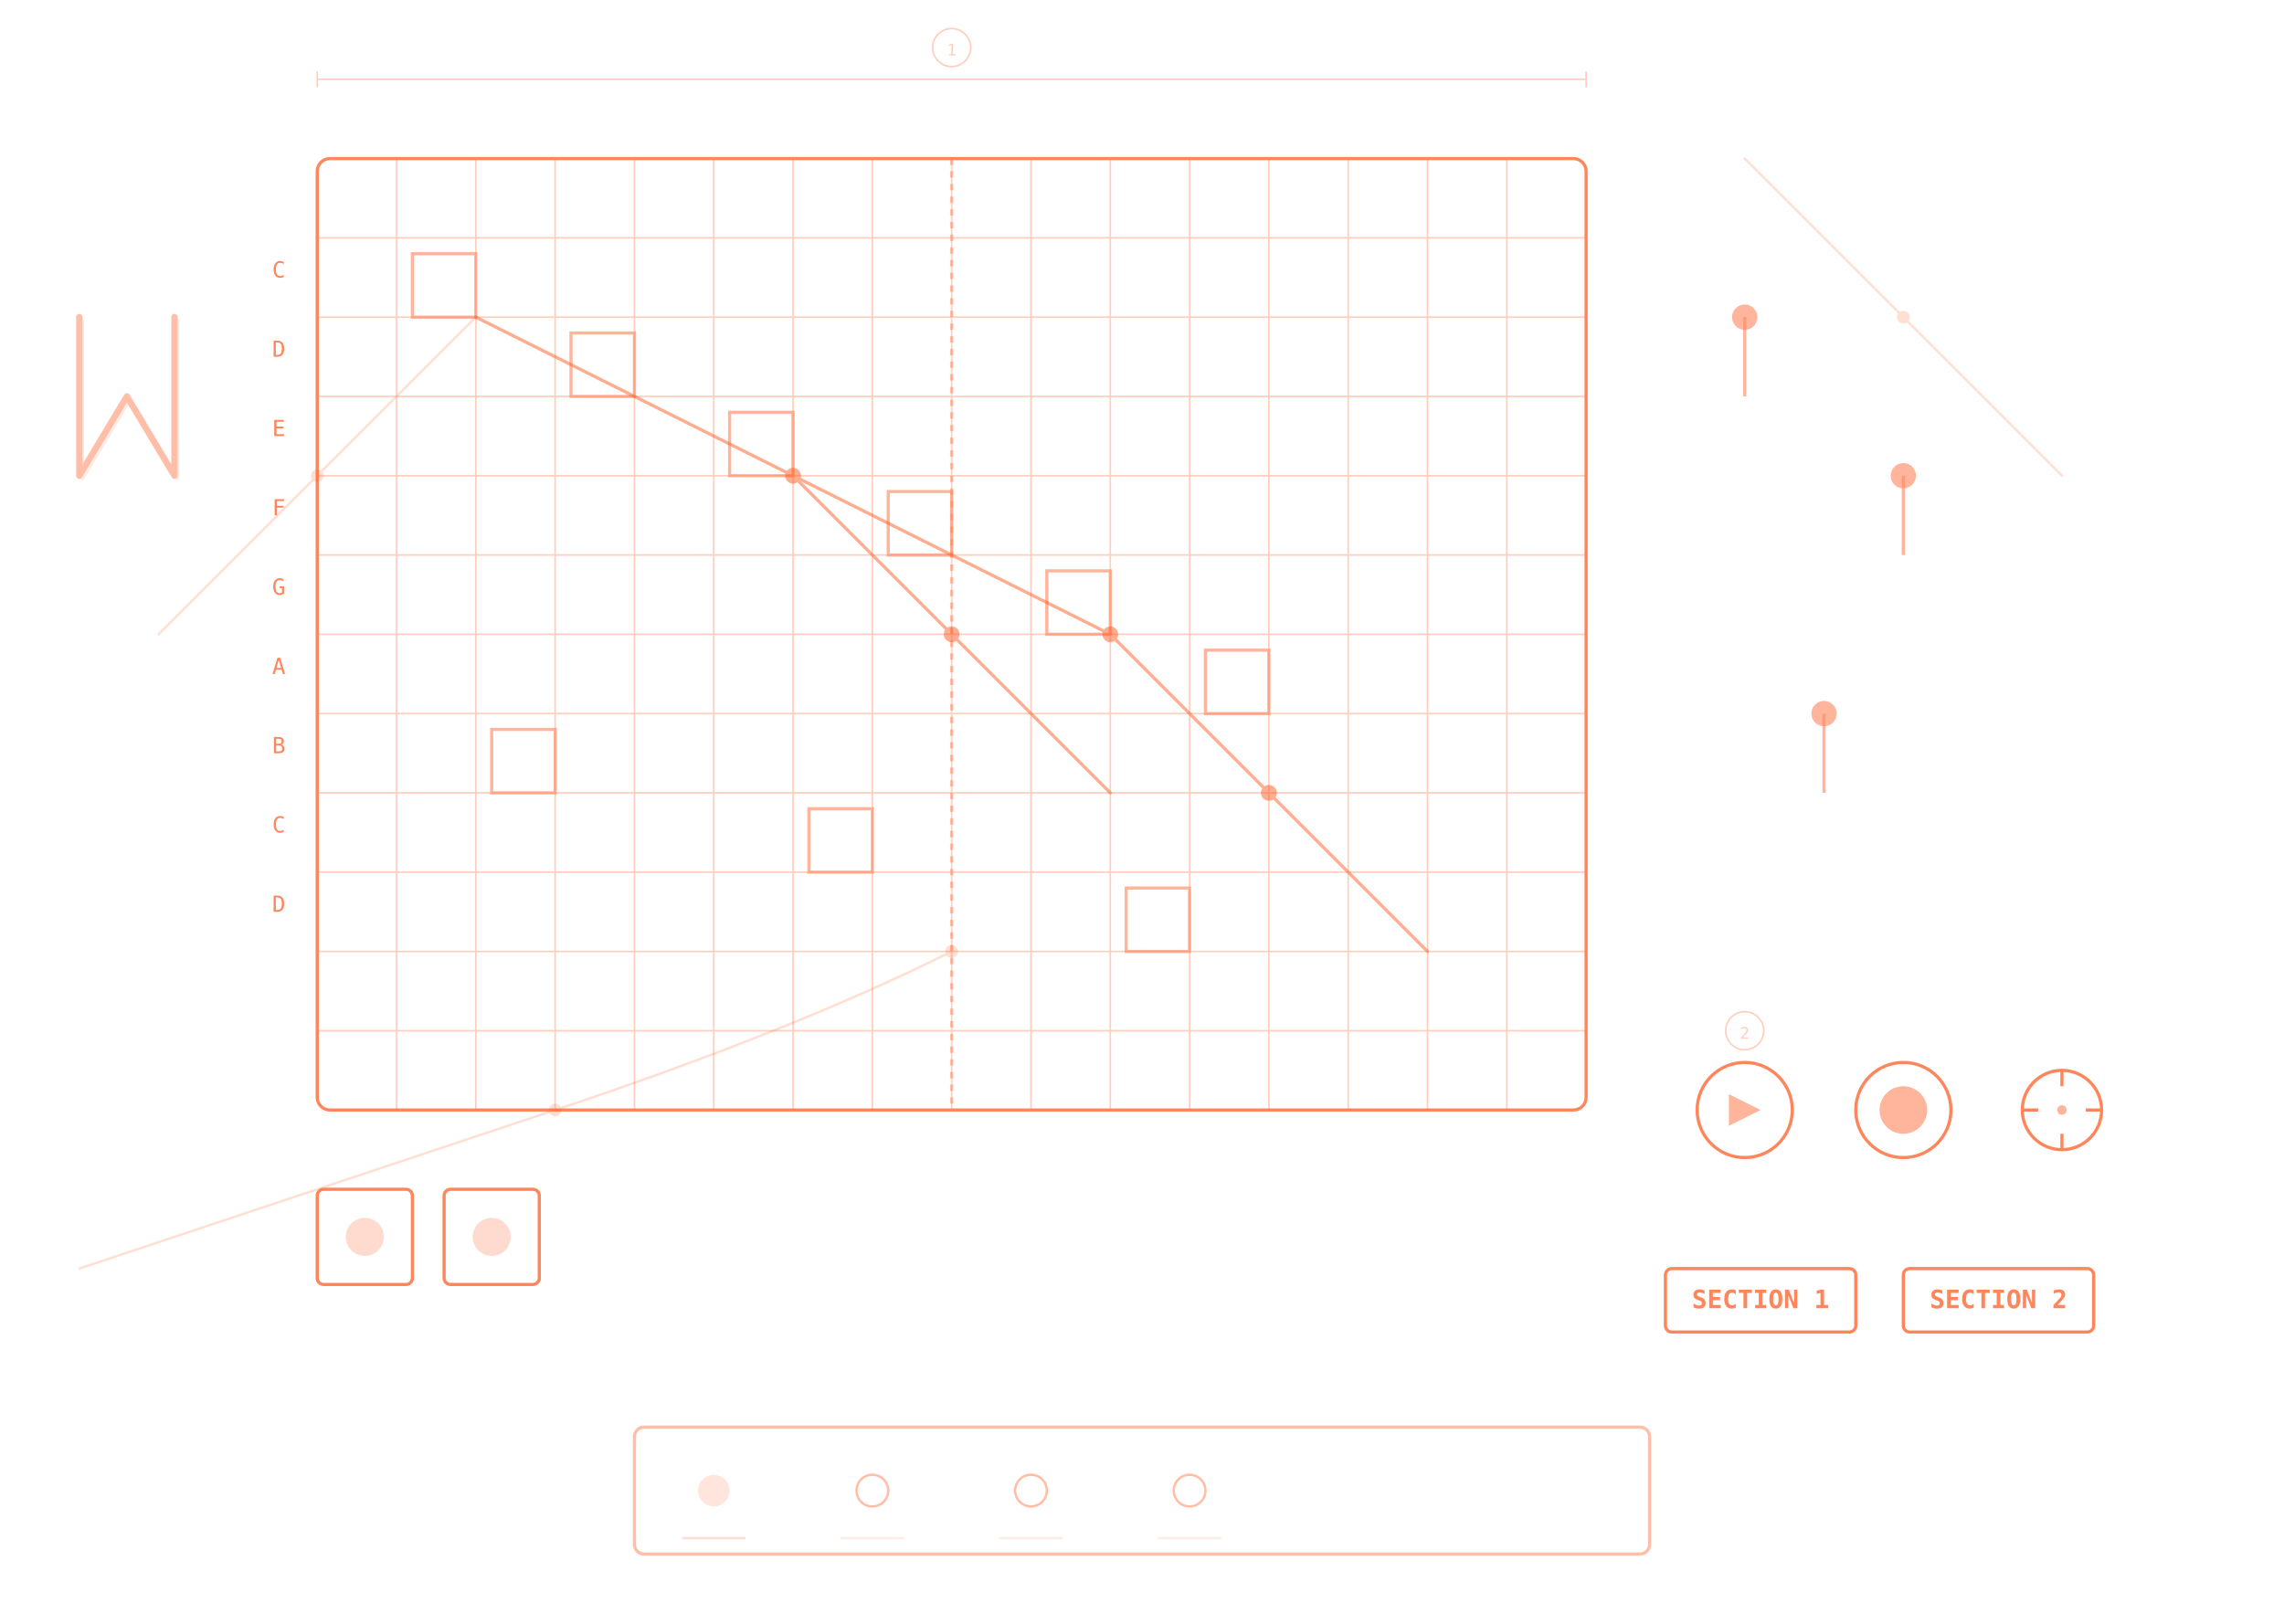
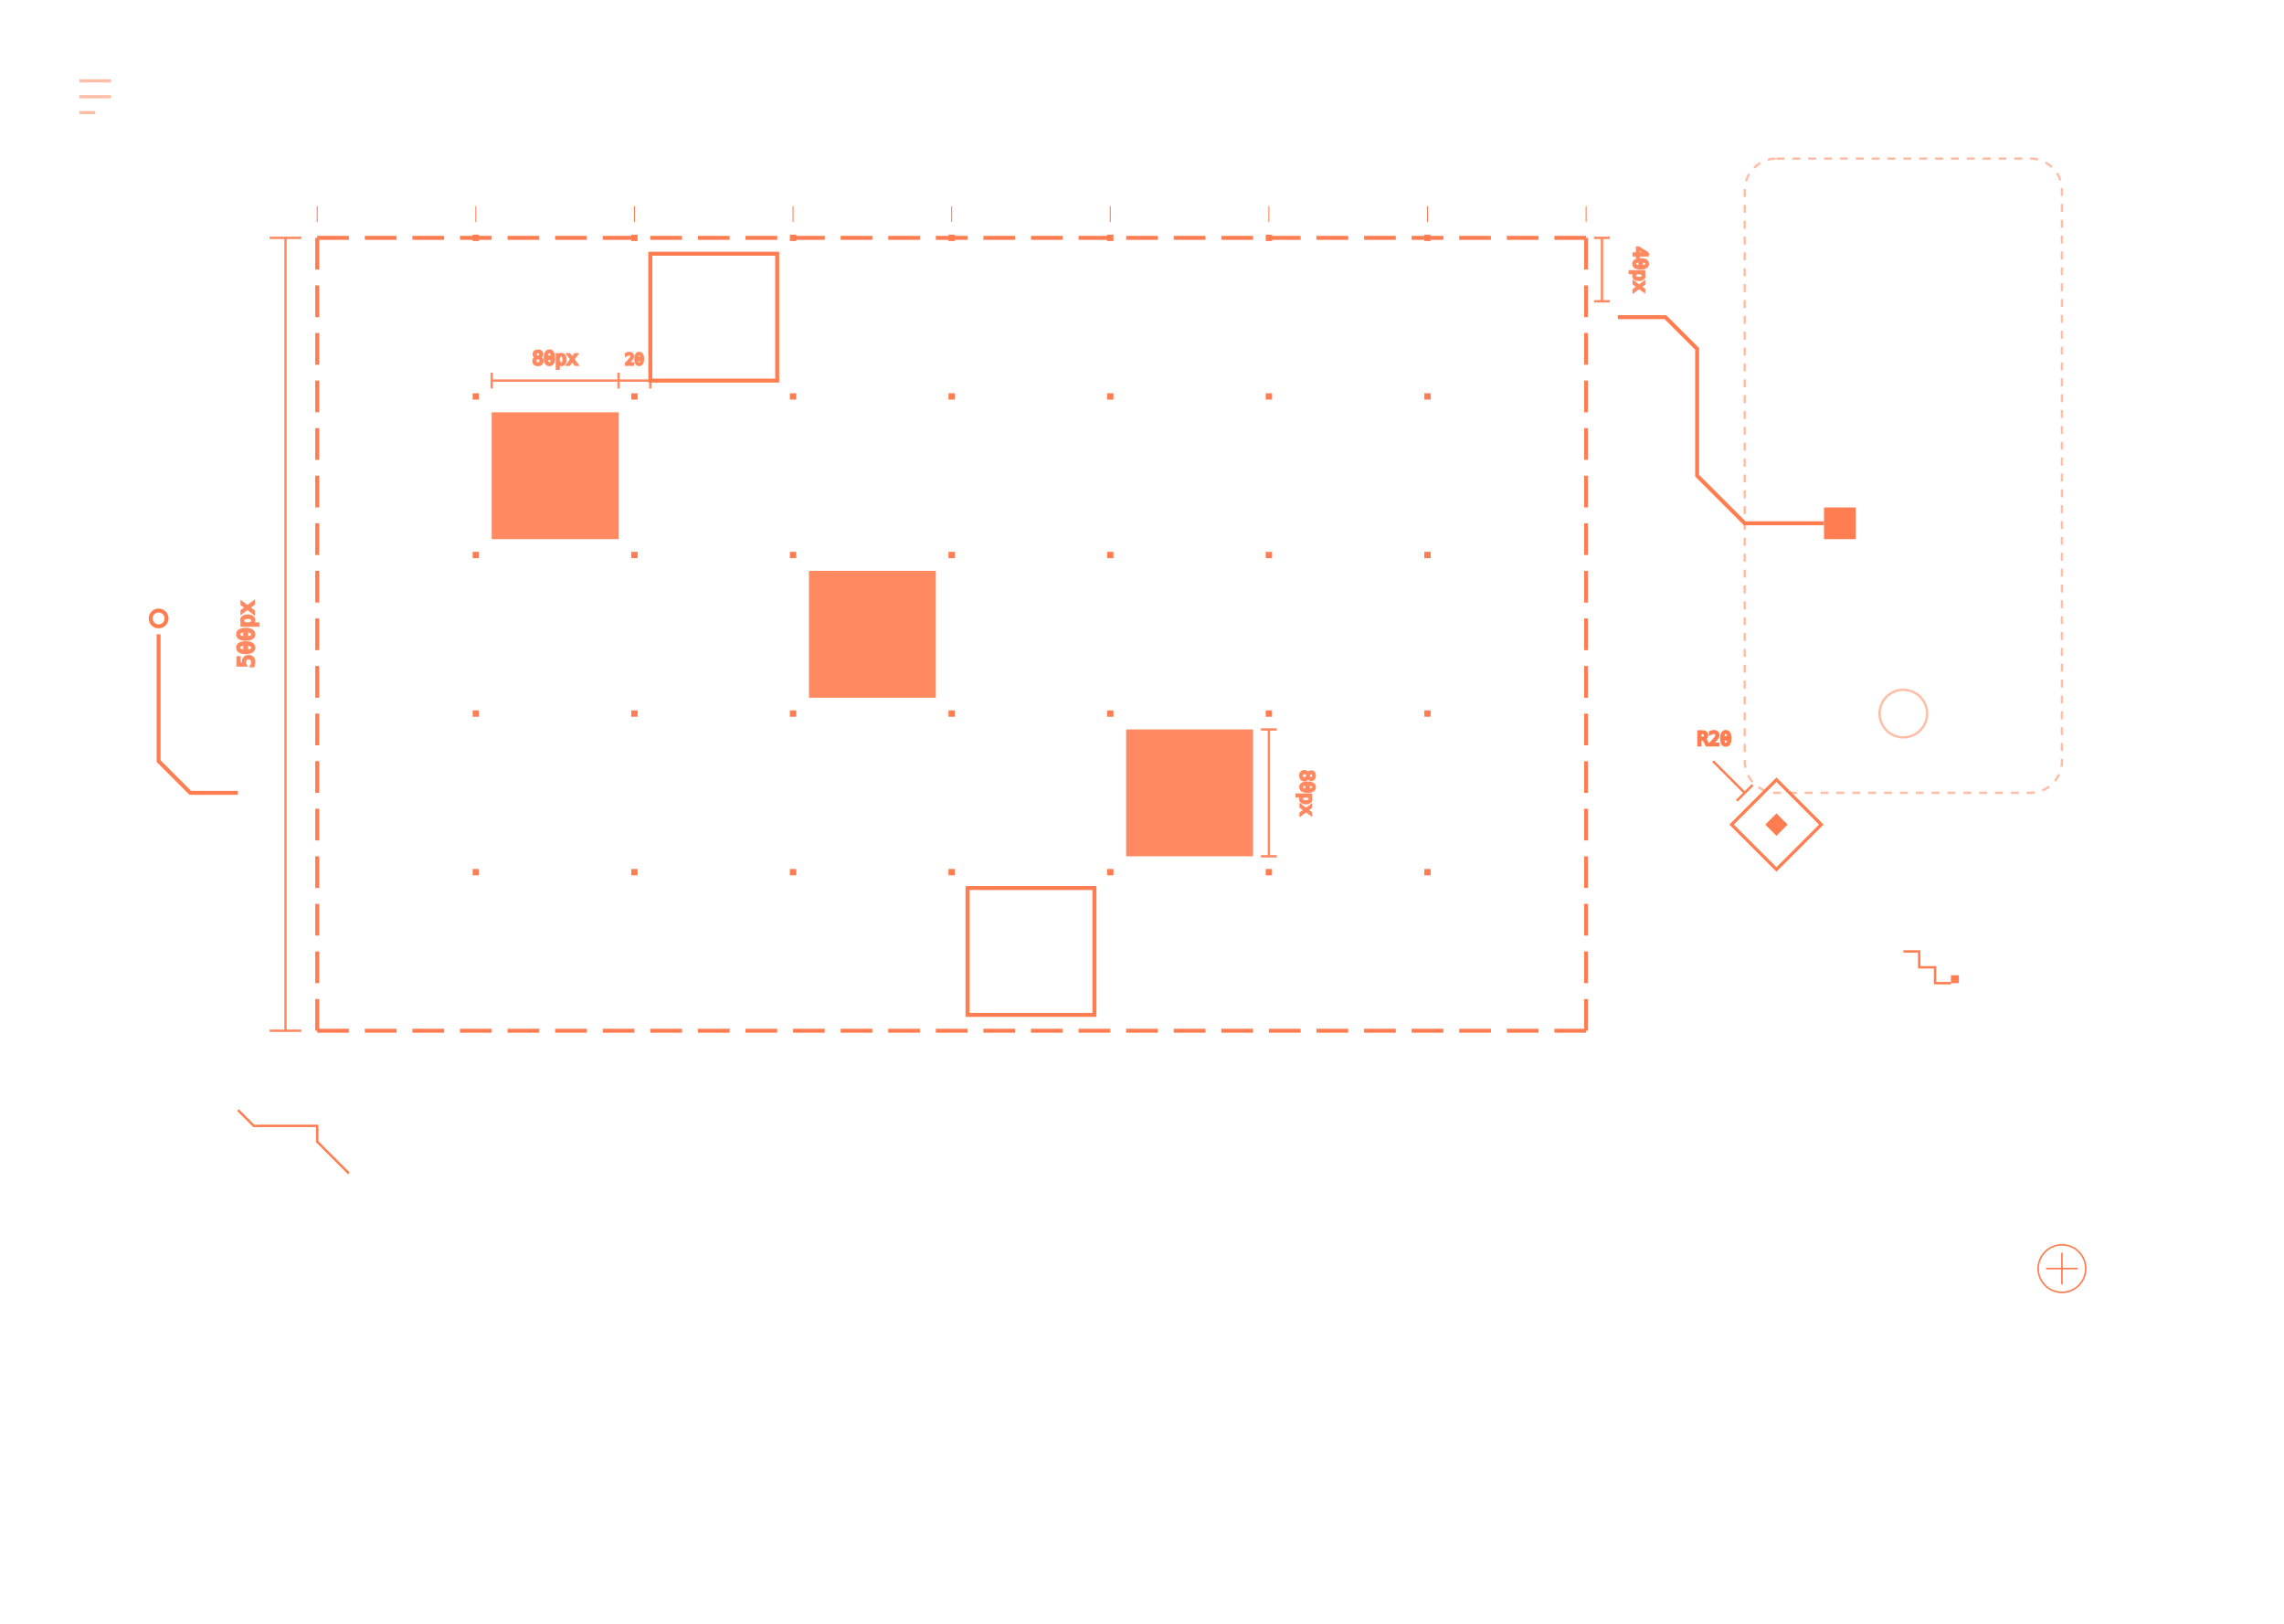
<svg xmlns="http://www.w3.org/2000/svg" width="1440" height="1024" viewBox="0 0 1440 1024" fill="none">
-   <g opacity="0.75">
-     <rect x="200" y="100" width="800" height="600" rx="8" stroke="#FF5C24" stroke-width="2" fill="none" />
-     <g opacity="0.4">
-       <line x1="200" y1="150" x2="1000" y2="150" stroke="#FF5C24" stroke-width="1" />
-       <line x1="200" y1="200" x2="1000" y2="200" stroke="#FF5C24" stroke-width="1" />
-       <line x1="200" y1="250" x2="1000" y2="250" stroke="#FF5C24" stroke-width="1" />
-       <line x1="200" y1="300" x2="1000" y2="300" stroke="#FF5C24" stroke-width="1" />
-       <line x1="200" y1="350" x2="1000" y2="350" stroke="#FF5C24" stroke-width="1" />
-       <line x1="200" y1="400" x2="1000" y2="400" stroke="#FF5C24" stroke-width="1" />
-       <line x1="200" y1="450" x2="1000" y2="450" stroke="#FF5C24" stroke-width="1" />
-       <line x1="200" y1="500" x2="1000" y2="500" stroke="#FF5C24" stroke-width="1" />
-       <line x1="200" y1="550" x2="1000" y2="550" stroke="#FF5C24" stroke-width="1" />
-       <line x1="200" y1="600" x2="1000" y2="600" stroke="#FF5C24" stroke-width="1" />
-       <line x1="200" y1="650" x2="1000" y2="650" stroke="#FF5C24" stroke-width="1" />
-       <line x1="250" y1="100" x2="250" y2="700" stroke="#FF5C24" stroke-width="1" />
-       <line x1="300" y1="100" x2="300" y2="700" stroke="#FF5C24" stroke-width="1" />
-       <line x1="350" y1="100" x2="350" y2="700" stroke="#FF5C24" stroke-width="1" />
-       <line x1="400" y1="100" x2="400" y2="700" stroke="#FF5C24" stroke-width="1" />
-       <line x1="450" y1="100" x2="450" y2="700" stroke="#FF5C24" stroke-width="1" />
-       <line x1="500" y1="100" x2="500" y2="700" stroke="#FF5C24" stroke-width="1" />
-       <line x1="550" y1="100" x2="550" y2="700" stroke="#FF5C24" stroke-width="1" />
-       <line x1="600" y1="100" x2="600" y2="700" stroke="#FF5C24" stroke-width="1" />
-       <line x1="650" y1="100" x2="650" y2="700" stroke="#FF5C24" stroke-width="1" />
-       <line x1="700" y1="100" x2="700" y2="700" stroke="#FF5C24" stroke-width="1" />
-       <line x1="750" y1="100" x2="750" y2="700" stroke="#FF5C24" stroke-width="1" />
-       <line x1="800" y1="100" x2="800" y2="700" stroke="#FF5C24" stroke-width="1" />
-       <line x1="850" y1="100" x2="850" y2="700" stroke="#FF5C24" stroke-width="1" />
-       <line x1="900" y1="100" x2="900" y2="700" stroke="#FF5C24" stroke-width="1" />
-       <line x1="950" y1="100" x2="950" y2="700" stroke="#FF5C24" stroke-width="1" />
+   <g opacity="0.8">
+     <path d="M200 150 H1000 M200 650 H1000 M200 150 V650 M1000 150 V650" stroke="#FF5C24" stroke-width="2.5" stroke-dasharray="20 10" />
+     <g fill="#FF5C24">
+       <rect x="298" y="148" width="4" height="4" />
+       <rect x="398" y="148" width="4" height="4" />
+       <rect x="498" y="148" width="4" height="4" />
+       <rect x="598" y="148" width="4" height="4" />
+       <rect x="698" y="148" width="4" height="4" />
+       <rect x="798" y="148" width="4" height="4" />
+       <rect x="898" y="148" width="4" height="4" />
+       <rect x="298" y="248" width="4" height="4" />
+       <rect x="398" y="248" width="4" height="4" />
+       <rect x="498" y="248" width="4" height="4" />
+       <rect x="598" y="248" width="4" height="4" />
+       <rect x="698" y="248" width="4" height="4" />
+       <rect x="798" y="248" width="4" height="4" />
+       <rect x="898" y="248" width="4" height="4" />
+       <rect x="298" y="348" width="4" height="4" />
+       <rect x="398" y="348" width="4" height="4" />
+       <rect x="498" y="348" width="4" height="4" />
+       <rect x="598" y="348" width="4" height="4" />
+       <rect x="698" y="348" width="4" height="4" />
+       <rect x="798" y="348" width="4" height="4" />
+       <rect x="898" y="348" width="4" height="4" />
+       <rect x="298" y="448" width="4" height="4" />
+       <rect x="398" y="448" width="4" height="4" />
+       <rect x="498" y="448" width="4" height="4" />
+       <rect x="598" y="448" width="4" height="4" />
+       <rect x="698" y="448" width="4" height="4" />
+       <rect x="798" y="448" width="4" height="4" />
+       <rect x="898" y="448" width="4" height="4" />
+       <rect x="298" y="548" width="4" height="4" />
+       <rect x="398" y="548" width="4" height="4" />
+       <rect x="498" y="548" width="4" height="4" />
+       <rect x="598" y="548" width="4" height="4" />
+       <rect x="698" y="548" width="4" height="4" />
+       <rect x="798" y="548" width="4" height="4" />
+       <rect x="898" y="548" width="4" height="4" />
    </g>
-     <rect x="260" y="160" width="40" height="40" stroke="#FF5C24" stroke-width="2" fill="none" opacity="0.6" />
-     <rect x="360" y="210" width="40" height="40" stroke="#FF5C24" stroke-width="2" fill="none" opacity="0.6" />
-     <rect x="460" y="260" width="40" height="40" stroke="#FF5C24" stroke-width="2" fill="none" opacity="0.6" />
-     <rect x="560" y="310" width="40" height="40" stroke="#FF5C24" stroke-width="2" fill="none" opacity="0.6" />
-     <rect x="660" y="360" width="40" height="40" stroke="#FF5C24" stroke-width="2" fill="none" opacity="0.6" />
-     <rect x="760" y="410" width="40" height="40" stroke="#FF5C24" stroke-width="2" fill="none" opacity="0.6" />
-     <rect x="310" y="460" width="40" height="40" stroke="#FF5C24" stroke-width="2" fill="none" opacity="0.6" />
-     <rect x="510" y="510" width="40" height="40" stroke="#FF5C24" stroke-width="2" fill="none" opacity="0.6" />
-     <rect x="710" y="560" width="40" height="40" stroke="#FF5C24" stroke-width="2" fill="none" opacity="0.6" />
-     <line x1="600" y1="100" x2="600" y2="700" stroke="#FF5C24" stroke-width="2" stroke-dasharray="4 4" opacity="0.5" />
-   </g>
-   <g opacity="0.75">
-     <text x="180" y="175" font-family="monospace" font-size="14" fill="#FF5C24" text-anchor="end">C</text>
-     <text x="180" y="225" font-family="monospace" font-size="14" fill="#FF5C24" text-anchor="end">D</text>
-     <text x="180" y="275" font-family="monospace" font-size="14" fill="#FF5C24" text-anchor="end">E</text>
-     <text x="180" y="325" font-family="monospace" font-size="14" fill="#FF5C24" text-anchor="end">F</text>
-     <text x="180" y="375" font-family="monospace" font-size="14" fill="#FF5C24" text-anchor="end">G</text>
-     <text x="180" y="425" font-family="monospace" font-size="14" fill="#FF5C24" text-anchor="end">A</text>
-     <text x="180" y="475" font-family="monospace" font-size="14" fill="#FF5C24" text-anchor="end">B</text>
-     <text x="180" y="525" font-family="monospace" font-size="14" fill="#FF5C24" text-anchor="end">C</text>
-     <text x="180" y="575" font-family="monospace" font-size="14" fill="#FF5C24" text-anchor="end">D</text>
-     <circle cx="1100" cy="200" r="8" fill="#FF5C24" opacity="0.6" />
-     <line x1="1100" y1="200" x2="1100" y2="250" stroke="#FF5C24" stroke-width="2" opacity="0.6" />
-     <circle cx="1200" cy="300" r="8" fill="#FF5C24" opacity="0.6" />
-     <line x1="1200" y1="300" x2="1200" y2="350" stroke="#FF5C24" stroke-width="2" opacity="0.6" />
-     <circle cx="1150" cy="450" r="8" fill="#FF5C24" opacity="0.6" />
-     <line x1="1150" y1="450" x2="1150" y2="500" stroke="#FF5C24" stroke-width="2" opacity="0.6" />
-   </g>
-   <g opacity="0.5">
-     <path d="M 300 200 Q 400 250 500 300 T 700 400" stroke="#FF5C24" stroke-width="2" fill="none" stroke-linecap="round" />
-     <path d="M 500 300 Q 550 350 600 400 T 700 500" stroke="#FF5C24" stroke-width="2" fill="none" stroke-linecap="round" />
-     <path d="M 700 400 Q 750 450 800 500 T 900 600" stroke="#FF5C24" stroke-width="2" fill="none" stroke-linecap="round" />
-     <circle cx="500" cy="300" r="5" fill="#FF5C24" />
-     <circle cx="700" cy="400" r="5" fill="#FF5C24" />
-     <circle cx="800" cy="500" r="5" fill="#FF5C24" />
-     <circle cx="600" cy="400" r="5" fill="#FF5C24" />
-   </g>
-   <g opacity="0.75">
-     <circle cx="1100" cy="700" r="30" stroke="#FF5C24" stroke-width="2" fill="none" />
-     <path d="M 1090 690 L 1090 710 L 1110 700 Z" fill="#FF5C24" opacity="0.6" />
-     <circle cx="1200" cy="700" r="30" stroke="#FF5C24" stroke-width="2" fill="none" />
-     <circle cx="1200" cy="700" r="15" fill="#FF5C24" opacity="0.6" />
-     <circle cx="1300" cy="700" r="25" stroke="#FF5C24" stroke-width="2" fill="none" />
-     <circle cx="1300" cy="700" r="3" fill="#FF5C24" opacity="0.6" />
-     <line x1="1300" y1="675" x2="1300" y2="685" stroke="#FF5C24" stroke-width="2" />
-     <line x1="1300" y1="715" x2="1300" y2="725" stroke="#FF5C24" stroke-width="2" />
-     <line x1="1275" y1="700" x2="1285" y2="700" stroke="#FF5C24" stroke-width="2" />
-     <line x1="1315" y1="700" x2="1325" y2="700" stroke="#FF5C24" stroke-width="2" />
-   </g>
-   <g opacity="0.75">
-     <rect x="1050" y="800" width="120" height="40" rx="4" stroke="#FF5C24" stroke-width="2" fill="none" />
-     <text x="1110" y="825" font-family="monospace" font-size="16" fill="#FF5C24" text-anchor="middle" font-weight="bold">SECTION 1</text>
-     <rect x="1200" y="800" width="120" height="40" rx="4" stroke="#FF5C24" stroke-width="2" fill="none" />
-     <text x="1260" y="825" font-family="monospace" font-size="16" fill="#FF5C24" text-anchor="middle" font-weight="bold">SECTION 2</text>
-     <rect x="200" y="750" width="60" height="60" rx="4" stroke="#FF5C24" stroke-width="2" fill="none" />
-     <circle cx="230" cy="780" r="12" fill="#FF5C24" opacity="0.3" />
-     <rect x="280" y="750" width="60" height="60" rx="4" stroke="#FF5C24" stroke-width="2" fill="none" />
-     <circle cx="310" cy="780" r="12" fill="#FF5C24" opacity="0.3" />
-   </g>
-   <g opacity="0.4">
-     <path d="M 50 200 L 50 300 L 80 250 L 110 300 L 110 200" stroke="#FF5C24" stroke-width="4" fill="none" stroke-linecap="round" stroke-linejoin="round" />
-     <path d="M 52 202 L 52 302 L 82 252 L 112 302 L 112 202" stroke="#FF5C24" stroke-width="2" fill="none" opacity="0.3" stroke-linecap="round" stroke-linejoin="round" />
-   </g>
-   <g opacity="0.3">
-     <line x1="200" y1="50" x2="1000" y2="50" stroke="#FF5C24" stroke-width="1" />
-     <line x1="200" y1="45" x2="200" y2="55" stroke="#FF5C24" stroke-width="1" />
-     <line x1="1000" y1="45" x2="1000" y2="55" stroke="#FF5C24" stroke-width="1" />
-     <circle cx="600" cy="30" r="12" stroke="#FF5C24" stroke-width="1" fill="none" />
-     <text x="600" y="35" font-family="monospace" font-size="10" fill="#FF5C24" text-anchor="middle">1</text>
-     <circle cx="1100" cy="650" r="12" stroke="#FF5C24" stroke-width="1" fill="none" />
-     <text x="1100" y="655" font-family="monospace" font-size="10" fill="#FF5C24" text-anchor="middle">2</text>
-   </g>
-   <g opacity="0.2">
-     <path d="M 100 400 Q 150 350 200 300 T 300 200" stroke="#FF5C24" stroke-width="1.5" fill="none" stroke-linecap="round" />
-     <path d="M 1100 100 Q 1150 150 1200 200 T 1300 300" stroke="#FF5C24" stroke-width="1.5" fill="none" stroke-linecap="round" />
-     <path d="M 50 800 Q 200 750 350 700 T 600 600" stroke="#FF5C24" stroke-width="1.5" fill="none" stroke-linecap="round" />
-     <circle cx="200" cy="300" r="4" fill="#FF5C24" />
-     <circle cx="1200" cy="200" r="4" fill="#FF5C24" />
-     <circle cx="350" cy="700" r="4" fill="#FF5C24" />
-     <circle cx="600" cy="600" r="4" fill="#FF5C24" />
-   </g>
-   <g opacity="0.4">
-     <rect x="400" y="900" width="640" height="80" rx="6" stroke="#FF5C24" stroke-width="2" fill="none" />
-     <circle cx="450" cy="940" r="10" fill="#FF5C24" opacity="0.4" />
-     <circle cx="550" cy="940" r="10" stroke="#FF5C24" stroke-width="1.5" fill="none" />
-     <circle cx="650" cy="940" r="10" stroke="#FF5C24" stroke-width="1.5" fill="none" />
-     <circle cx="750" cy="940" r="10" stroke="#FF5C24" stroke-width="1.5" fill="none" />
-     <line x1="430" y1="970" x2="470" y2="970" stroke="#FF5C24" stroke-width="1.5" opacity="0.5" />
-     <line x1="530" y1="970" x2="570" y2="970" stroke="#FF5C24" stroke-width="1.5" opacity="0.3" />
-     <line x1="630" y1="970" x2="670" y2="970" stroke="#FF5C24" stroke-width="1.5" opacity="0.3" />
-     <line x1="730" y1="970" x2="770" y2="970" stroke="#FF5C24" stroke-width="1.5" opacity="0.3" />
+     <rect x="310" y="260" width="80" height="80" fill="#FF5C24" opacity="0.9" />
+     <rect x="510" y="360" width="80" height="80" fill="#FF5C24" opacity="0.9" />
+     <rect x="710" y="460" width="80" height="80" fill="#FF5C24" opacity="0.9" />
+     <rect x="410" y="160" width="80" height="80" stroke="#FF5C24" stroke-width="2.5" />
+     <rect x="610" y="560" width="80" height="80" stroke="#FF5C24" stroke-width="2.5" />
+     <g stroke="#FF5C24" stroke-width="1.5" opacity="0.9">
+       <line x1="180" y1="150" x2="180" y2="650" />
+       <line x1="170" y1="150" x2="190" y2="150" />
+       <line x1="170" y1="650" x2="190" y2="650" />
+       <text x="160" y="400" font-family="monospace" font-size="14" fill="#FF5C24" text-anchor="middle" transform="rotate(-90 160 400)">500px</text>
+       <line x1="310" y1="240" x2="390" y2="240" />
+       <line x1="310" y1="235" x2="310" y2="245" />
+       <line x1="390" y1="235" x2="390" y2="245" />
+       <text x="350" y="230" font-family="monospace" font-size="12" fill="#FF5C24" text-anchor="middle">80px</text>
+       <line x1="390" y1="240" x2="410" y2="240" />
+       <line x1="410" y1="235" x2="410" y2="245" />
+       <text x="400" y="230" font-family="monospace" font-size="10" fill="#FF5C24" text-anchor="middle">20</text>
+       <line x1="800" y1="460" x2="800" y2="540" />
+       <line x1="795" y1="460" x2="805" y2="460" />
+       <line x1="795" y1="540" x2="805" y2="540" />
+       <text x="820" y="500" font-family="monospace" font-size="12" fill="#FF5C24" text-anchor="middle" transform="rotate(90 820 500)">80px</text>
+       <line x1="1010" y1="150" x2="1010" y2="190" />
+       <line x1="1005" y1="150" x2="1015" y2="150" />
+       <line x1="1005" y1="190" x2="1015" y2="190" />
+       <text x="1030" y="170" font-family="monospace" font-size="12" fill="#FF5C24" text-anchor="middle" transform="rotate(90 1030 170)">40px</text>
+     </g>
+     <path d="M1020 200 H1050 L1070 220 V300 L1100 330 H1150" stroke="#FF5C24" stroke-width="2.5" fill="none" />
+     <rect x="1150" y="320" width="20" height="20" fill="#FF5C24" />
+     <path d="M150 500 H120 L100 480 V400" stroke="#FF5C24" stroke-width="2.5" fill="none" />
+     <circle cx="100" cy="390" r="5" stroke="#FF5C24" stroke-width="2.5" />
+     <g stroke="#FF5C24" stroke-width="0.6">
+       <line x1="200" y1="130" x2="200" y2="140" />
+       <line x1="300" y1="130" x2="300" y2="140" />
+       <line x1="400" y1="130" x2="400" y2="140" />
+       <line x1="500" y1="130" x2="500" y2="140" />
+       <line x1="600" y1="130" x2="600" y2="140" />
+       <line x1="700" y1="130" x2="700" y2="140" />
+       <line x1="800" y1="130" x2="800" y2="140" />
+       <line x1="900" y1="130" x2="900" y2="140" />
+       <line x1="1000" y1="130" x2="1000" y2="140" />
+     </g>
+     <rect x="1100" y="500" width="40" height="40" stroke="#FF5C24" stroke-width="2" transform="rotate(45 1120 520)" />
+     <rect x="1115" y="515" width="10" height="10" fill="#FF5C24" transform="rotate(45 1120 520)" />
+     <g stroke="#FF5C24" stroke-width="1.5">
+       <line x1="1100" y1="500" x2="1080" y2="480" />
+       <line x1="1100" y1="500" x2="1105" y2="495" />
+       <line x1="1100" y1="500" x2="1095" y2="505" />
+       <text x="1070" y="470" font-family="monospace" font-size="12" fill="#FF5C24">R20</text>
+     </g>
+     <path d="M1200 600 L1210 600 L1210 610 L1220 610 V620 H1230" stroke="#FF5C24" stroke-width="1.5" fill="none" />
+     <rect x="1230" y="615" width="5" height="5" fill="#FF5C24" />
+     <path d="M150 700 L160 710 H200 V720 L220 740" stroke="#FF5C24" stroke-width="1.5" fill="none" />
+     <rect x="1100" y="100" width="200" height="400" rx="20" stroke="#FF5C24" stroke-width="1.5" stroke-dasharray="5 5" opacity="0.5" />
+     <circle cx="1200" cy="450" r="15" stroke="#FF5C24" stroke-width="1.5" opacity="0.5" />
+     <rect x="50" y="50" width="20" height="2" fill="#FF5C24" opacity="0.5" />
+     <rect x="50" y="60" width="20" height="2" fill="#FF5C24" opacity="0.5" />
+     <rect x="50" y="70" width="10" height="2" fill="#FF5C24" opacity="0.5" />
+     <path d="M1300 800 M1290 800 H1310 M1300 790 V810" stroke="#FF5C24" stroke-width="1" />
+     <circle cx="1300" cy="800" r="15" stroke="#FF5C24" stroke-width="1" fill="none" />
  </g>
</svg>
